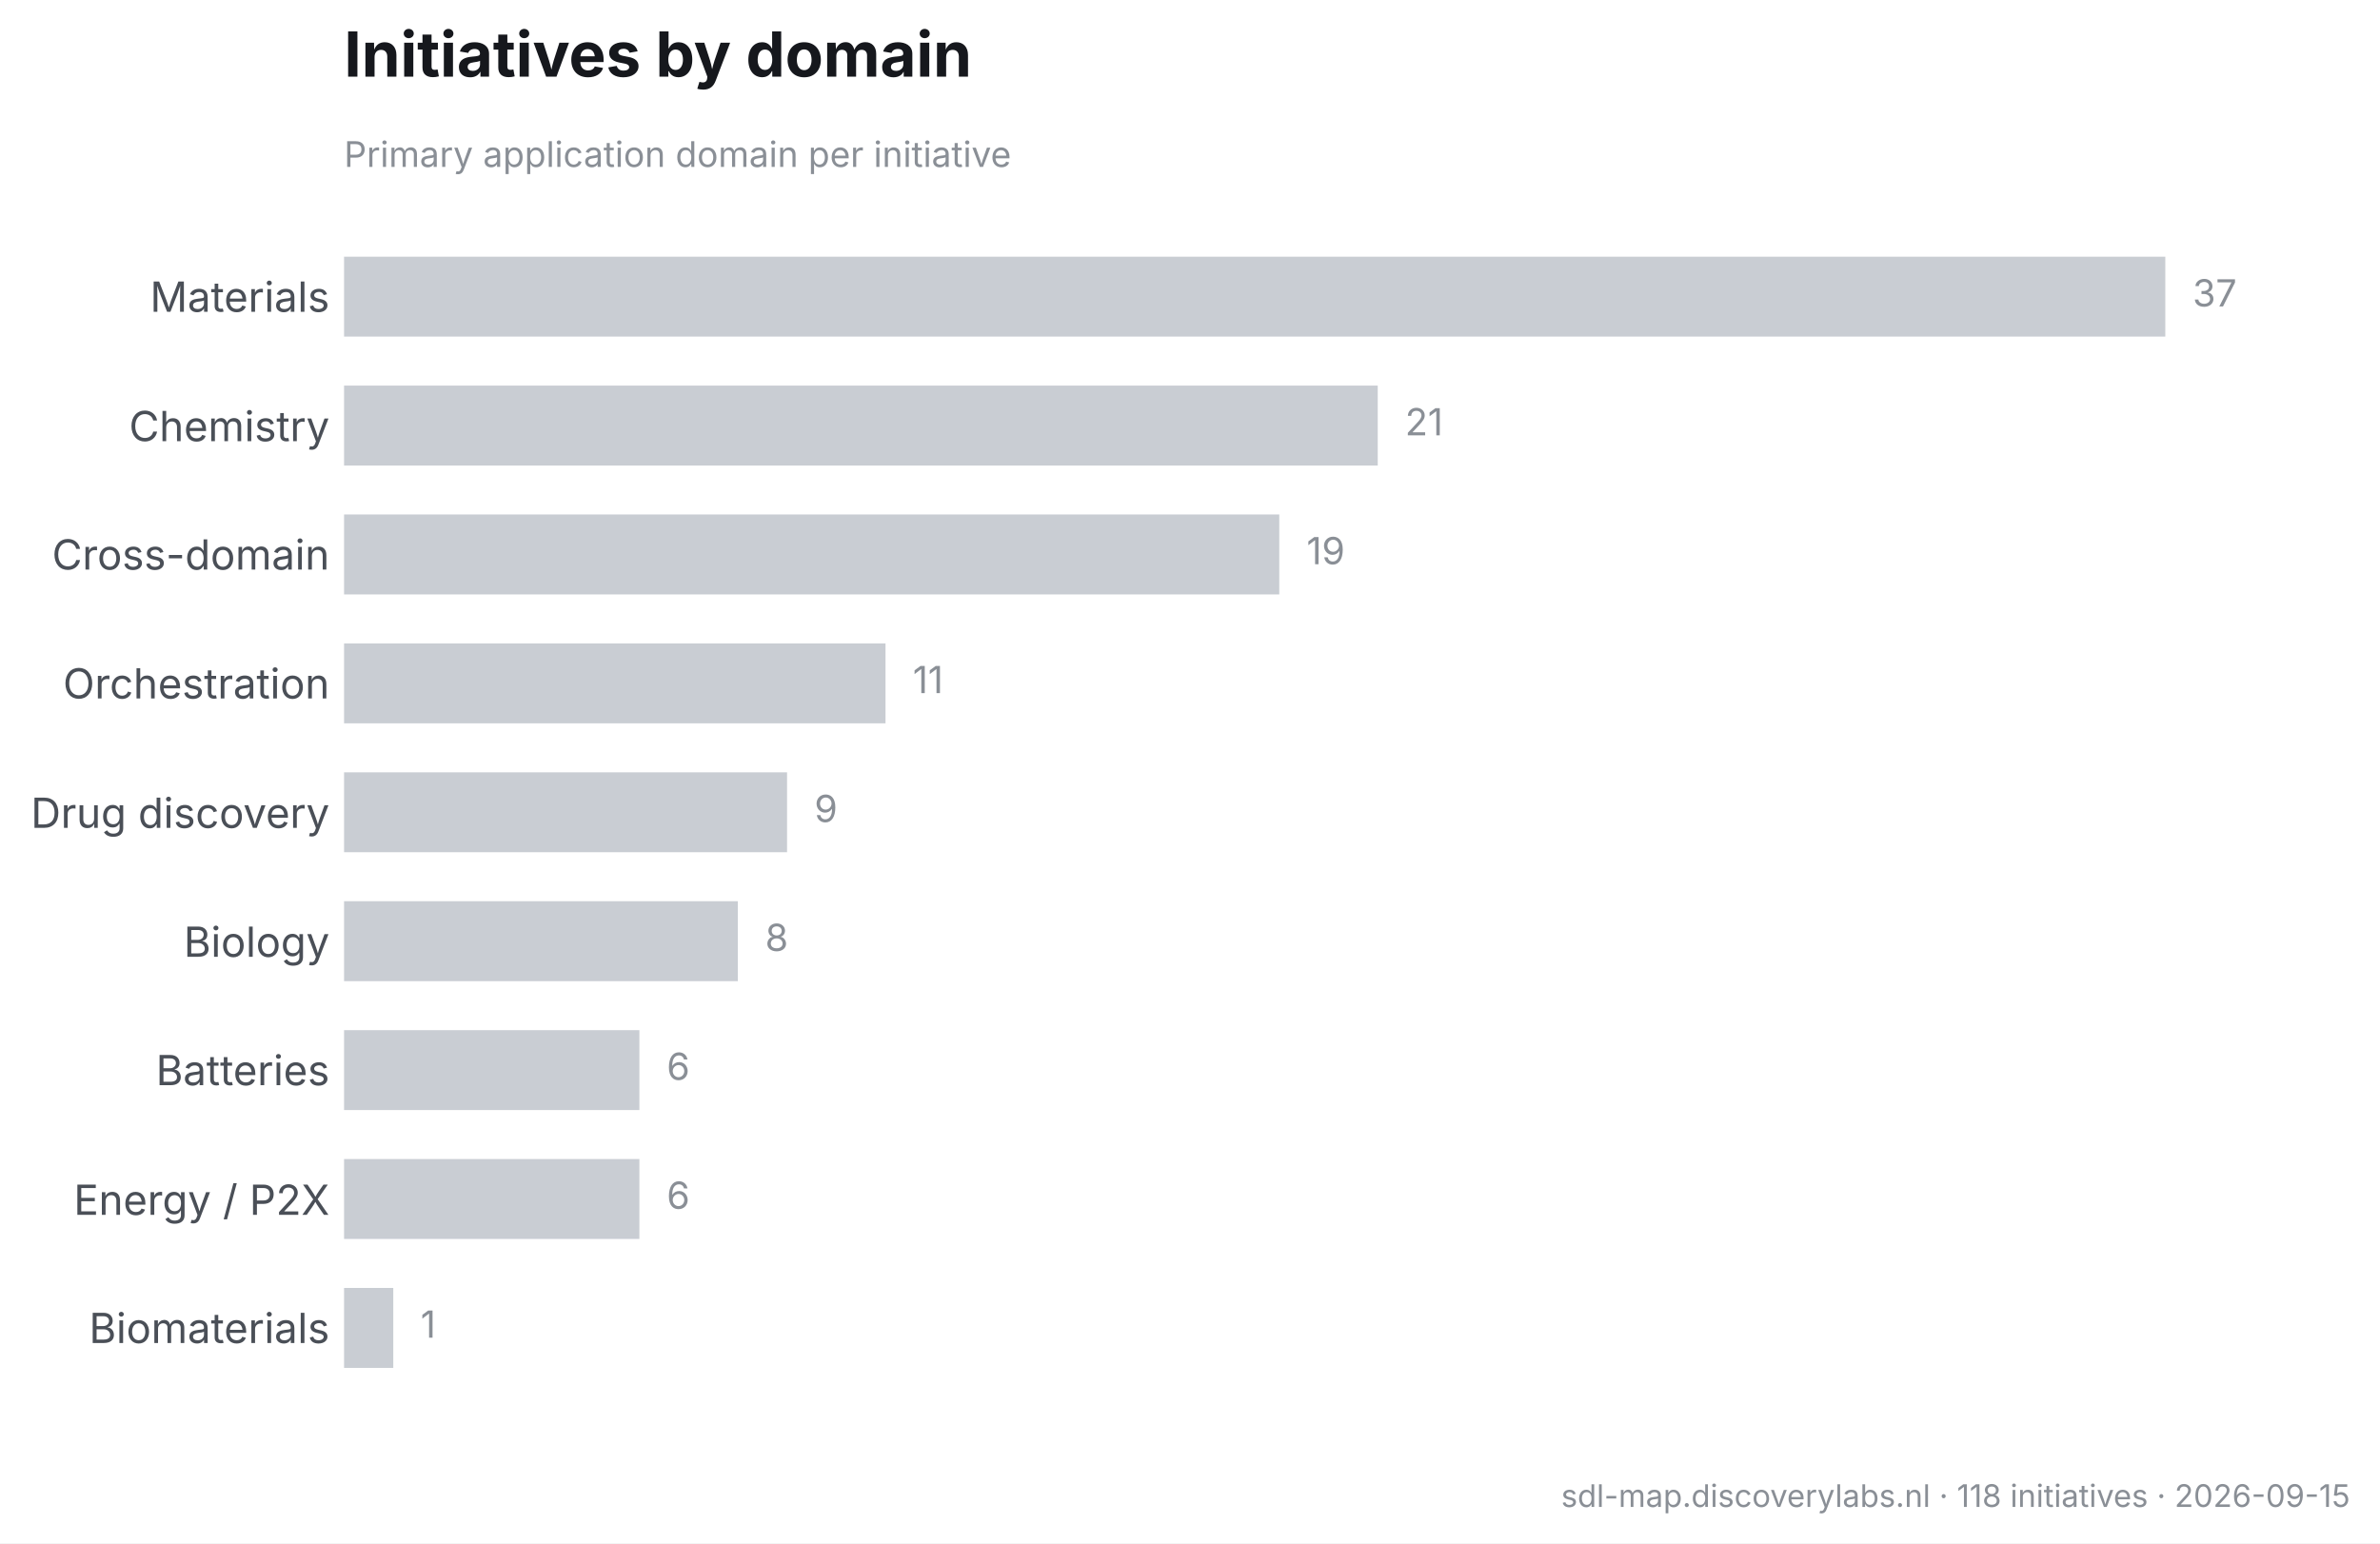
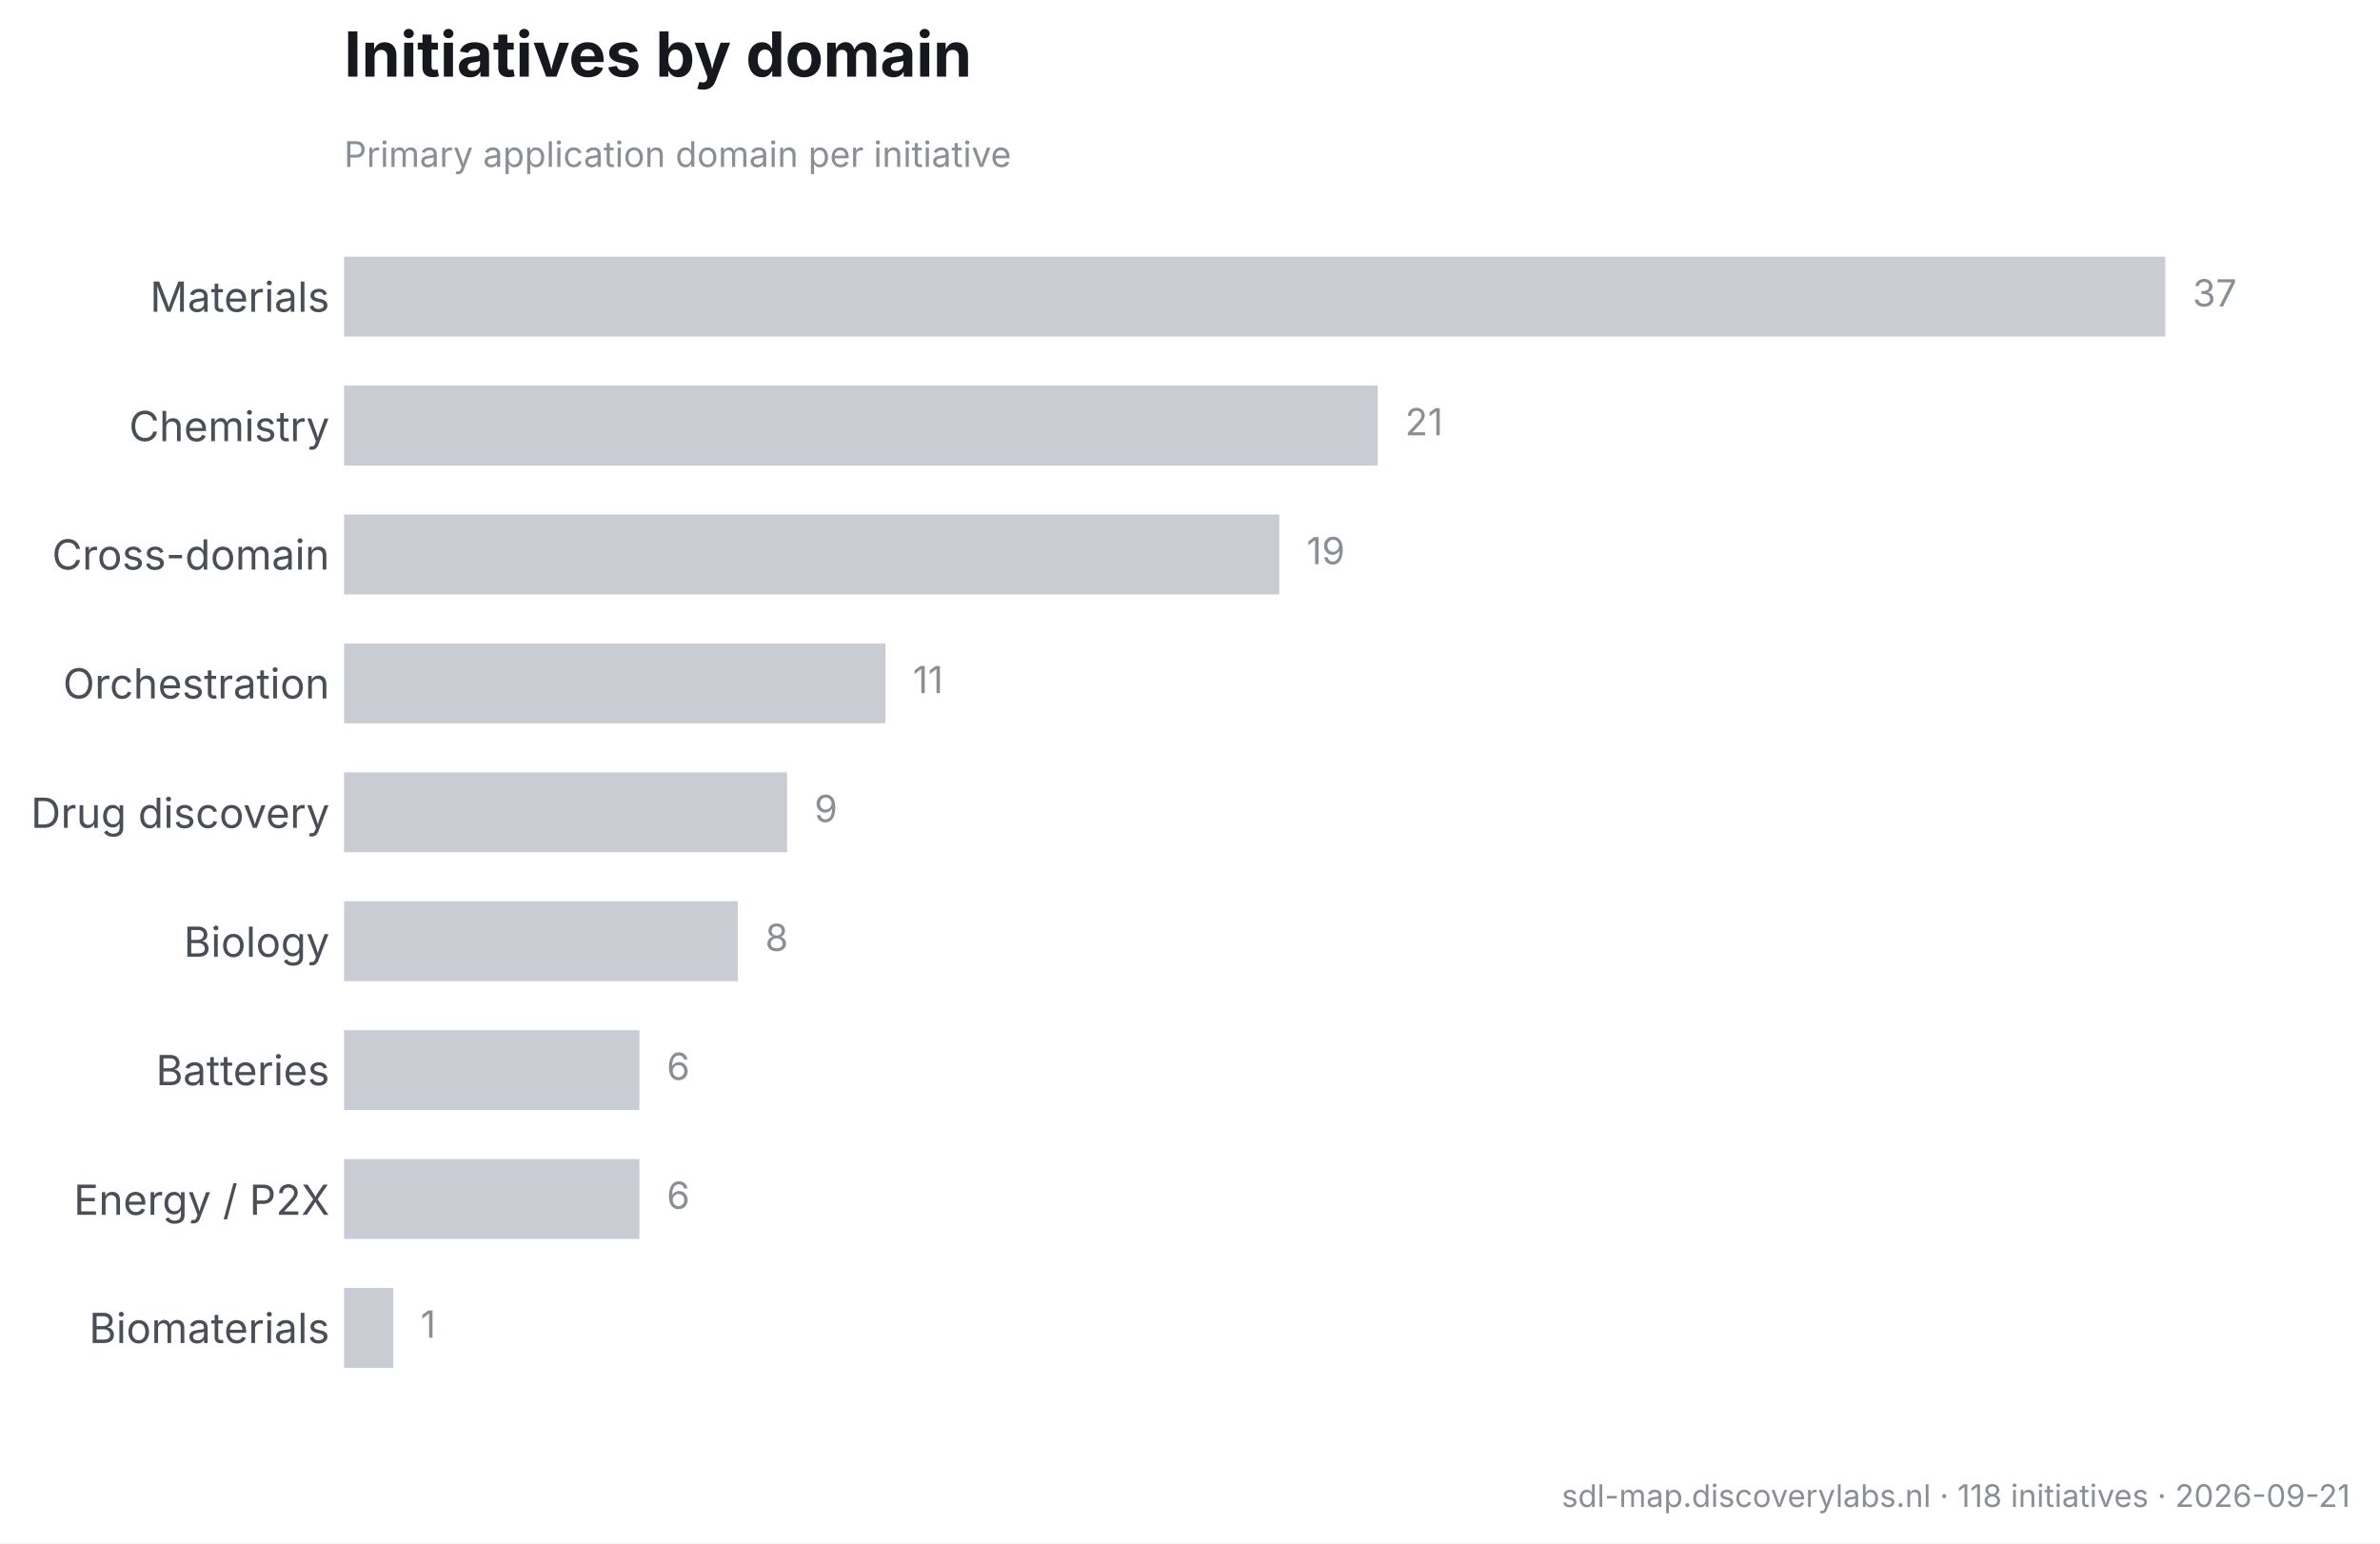
<svg xmlns="http://www.w3.org/2000/svg" width="573.506pt" height="371.916pt" viewBox="0 0 573.506 371.916" version="1.1">
  <defs>
    <style type="text/css">*{stroke-linejoin: round; stroke-linecap: butt}</style>
  </defs>
  <g id="figure_1">
    <g id="patch_1">
      <path d="M 0 371.916  L 573.506 371.916  L 573.506 0  L 0 0  z " style="fill: #ffffff" />
    </g>
    <g id="axes_1">
      <g id="patch_2">
        <path d="M 82.906 343.033  L 561.266 343.033  L 561.266 48.471  L 82.906 48.471  z " style="fill: #ffffff" />
      </g>
      <g id="matplotlib.axis_1" />
      <g id="matplotlib.axis_2">
        <g id="ytick_1">
          <g id="line2d_1" />
          <g id="text_1">
            <text style="font-size: 10px; font-family: 'Inter', 'Helvetica Neue', 'Arial', 'DejaVu Sans', 'Bitstream Vera Sans', 'Computer Modern Sans Serif', 'Lucida Grande', 'Verdana', 'Geneva', 'Lucid', 'Helvetica', 'Avant Garde', sans-serif; text-anchor: end; fill: #4a4f57" x="79.406" y="75.128" transform="rotate(-0 79.40625 75.12801)">Materials</text>
          </g>
        </g>
        <g id="ytick_2">
          <g id="line2d_2" />
          <g id="text_2">
            <text style="font-size: 10px; font-family: 'Inter', 'Helvetica Neue', 'Arial', 'DejaVu Sans', 'Bitstream Vera Sans', 'Computer Modern Sans Serif', 'Lucida Grande', 'Verdana', 'Geneva', 'Lucid', 'Helvetica', 'Avant Garde', sans-serif; text-anchor: end; fill: #4a4f57" x="79.406" y="106.313" transform="rotate(-0 79.40625 106.3129)">Chemistry</text>
          </g>
        </g>
        <g id="ytick_3">
          <g id="line2d_3" />
          <g id="text_3">
            <text style="font-size: 10px; font-family: 'Inter', 'Helvetica Neue', 'Arial', 'DejaVu Sans', 'Bitstream Vera Sans', 'Computer Modern Sans Serif', 'Lucida Grande', 'Verdana', 'Geneva', 'Lucid', 'Helvetica', 'Avant Garde', sans-serif; text-anchor: end; fill: #4a4f57" x="79.406" y="137.259" transform="rotate(-0 79.40625 137.2587)">Cross-domain</text>
          </g>
        </g>
        <g id="ytick_4">
          <g id="line2d_4" />
          <g id="text_4">
            <text style="font-size: 10px; font-family: 'Inter', 'Helvetica Neue', 'Arial', 'DejaVu Sans', 'Bitstream Vera Sans', 'Computer Modern Sans Serif', 'Lucida Grande', 'Verdana', 'Geneva', 'Lucid', 'Helvetica', 'Avant Garde', sans-serif; text-anchor: end; fill: #4a4f57" x="79.406" y="168.324" transform="rotate(-0 79.40625 168.324)">Orchestration</text>
          </g>
        </g>
        <g id="ytick_5">
          <g id="line2d_5" />
          <g id="text_5">
            <text style="font-size: 10px; font-family: 'Inter', 'Helvetica Neue', 'Arial', 'DejaVu Sans', 'Bitstream Vera Sans', 'Computer Modern Sans Serif', 'Lucida Grande', 'Verdana', 'Geneva', 'Lucid', 'Helvetica', 'Avant Garde', sans-serif; text-anchor: end; fill: #4a4f57" x="79.406" y="199.509" transform="rotate(-0 79.40625 199.5089)">Drug discovery</text>
          </g>
        </g>
        <g id="ytick_6">
          <g id="line2d_6" />
          <g id="text_6">
            <text style="font-size: 10px; font-family: 'Inter', 'Helvetica Neue', 'Arial', 'DejaVu Sans', 'Bitstream Vera Sans', 'Computer Modern Sans Serif', 'Lucida Grande', 'Verdana', 'Geneva', 'Lucid', 'Helvetica', 'Avant Garde', sans-serif; text-anchor: end; fill: #4a4f57" x="79.406" y="230.574" transform="rotate(-0 79.40625 230.5743)">Biology</text>
          </g>
        </g>
        <g id="ytick_7">
          <g id="line2d_7" />
          <g id="text_7">
            <text style="font-size: 10px; font-family: 'Inter', 'Helvetica Neue', 'Arial', 'DejaVu Sans', 'Bitstream Vera Sans', 'Computer Modern Sans Serif', 'Lucida Grande', 'Verdana', 'Geneva', 'Lucid', 'Helvetica', 'Avant Garde', sans-serif; text-anchor: end; fill: #4a4f57" x="79.406" y="261.52" transform="rotate(-0 79.40625 261.5201)">Batteries</text>
          </g>
        </g>
        <g id="ytick_8">
          <g id="line2d_8" />
          <g id="text_8">
            <text style="font-size: 10px; font-family: 'Inter', 'Helvetica Neue', 'Arial', 'DejaVu Sans', 'Bitstream Vera Sans', 'Computer Modern Sans Serif', 'Lucida Grande', 'Verdana', 'Geneva', 'Lucid', 'Helvetica', 'Avant Garde', sans-serif; text-anchor: end; fill: #4a4f57" x="79.406" y="292.757" transform="rotate(-0 79.40625 292.7565)">Energy / P2X</text>
          </g>
        </g>
        <g id="ytick_9">
          <g id="line2d_9" />
          <g id="text_9">
            <text style="font-size: 10px; font-family: 'Inter', 'Helvetica Neue', 'Arial', 'DejaVu Sans', 'Bitstream Vera Sans', 'Computer Modern Sans Serif', 'Lucida Grande', 'Verdana', 'Geneva', 'Lucid', 'Helvetica', 'Avant Garde', sans-serif; text-anchor: end; fill: #4a4f57" x="79.406" y="323.651" transform="rotate(-0 79.40625 323.6508)">Biomaterials</text>
          </g>
        </g>
      </g>
      <g id="patch_3">
-         <path d="M 82.906 61.86  L 521.769 61.86  L 521.769 81.121  L 82.906 81.121  z " clip-path="url(#pc9c23b1131)" style="fill: #c9cdd3" />
+         <path d="M 82.906 61.86  L 521.769 61.86  L 521.769 81.121  L 82.906 81.121  z " clip-path="url(#p341aed0151)" style="fill: #c9cdd3" />
      </g>
      <g id="patch_4">
-         <path d="M 82.906 92.926  L 331.99 92.926  L 331.99 112.186  L 82.906 112.186  z " clip-path="url(#pc9c23b1131)" style="fill: #c9cdd3" />
+         <path d="M 82.906 92.926  L 331.99 92.926  L 331.99 112.186  L 82.906 112.186  z " clip-path="url(#p341aed0151)" style="fill: #c9cdd3" />
      </g>
      <g id="patch_5">
-         <path d="M 82.906 123.991  L 308.268 123.991  L 308.268 143.251  L 82.906 143.251  z " clip-path="url(#pc9c23b1131)" style="fill: #c9cdd3" />
+         <path d="M 82.906 123.991  L 308.268 123.991  L 308.268 143.251  L 82.906 143.251  z " clip-path="url(#p341aed0151)" style="fill: #c9cdd3" />
      </g>
      <g id="patch_6">
-         <path d="M 82.906 155.056  L 213.379 155.056  L 213.379 174.317  L 82.906 174.317  z " clip-path="url(#pc9c23b1131)" style="fill: #c9cdd3" />
+         <path d="M 82.906 155.056  L 213.379 155.056  L 213.379 174.317  L 82.906 174.317  z " clip-path="url(#p341aed0151)" style="fill: #c9cdd3" />
      </g>
      <g id="patch_7">
-         <path d="M 82.906 186.122  L 189.657 186.122  L 189.657 205.382  L 82.906 205.382  z " clip-path="url(#pc9c23b1131)" style="fill: #c9cdd3" />
+         <path d="M 82.906 186.122  L 189.657 186.122  L 189.657 205.382  L 82.906 205.382  z " clip-path="url(#p341aed0151)" style="fill: #c9cdd3" />
      </g>
      <g id="patch_8">
-         <path d="M 82.906 217.187  L 177.795 217.187  L 177.795 236.447  L 82.906 236.447  z " clip-path="url(#pc9c23b1131)" style="fill: #c9cdd3" />
+         <path d="M 82.906 217.187  L 177.795 217.187  L 177.795 236.447  L 82.906 236.447  z " clip-path="url(#p341aed0151)" style="fill: #c9cdd3" />
      </g>
      <g id="patch_9">
-         <path d="M 82.906 248.252  L 154.073 248.252  L 154.073 267.513  L 82.906 267.513  z " clip-path="url(#pc9c23b1131)" style="fill: #c9cdd3" />
+         <path d="M 82.906 248.252  L 154.073 248.252  L 154.073 267.513  L 82.906 267.513  z " clip-path="url(#p341aed0151)" style="fill: #c9cdd3" />
      </g>
      <g id="patch_10">
-         <path d="M 82.906 279.318  L 154.073 279.318  L 154.073 298.578  L 82.906 298.578  z " clip-path="url(#pc9c23b1131)" style="fill: #c9cdd3" />
+         <path d="M 82.906 279.318  L 154.073 279.318  L 154.073 298.578  L 82.906 298.578  z " clip-path="url(#p341aed0151)" style="fill: #c9cdd3" />
      </g>
      <g id="patch_11">
-         <path d="M 82.906 310.383  L 94.767 310.383  L 94.767 329.644  L 82.906 329.644  z " clip-path="url(#pc9c23b1131)" style="fill: #c9cdd3" />
+         <path d="M 82.906 310.383  L 94.767 310.383  L 94.767 329.644  L 82.906 329.644  z " clip-path="url(#p341aed0151)" style="fill: #c9cdd3" />
      </g>
      <g id="text_10">
        <text style="font-size: 9px; font-family: 'Inter', 'Helvetica Neue', 'Arial', 'DejaVu Sans', 'Bitstream Vera Sans', 'Computer Modern Sans Serif', 'Lucida Grande', 'Verdana', 'Geneva', 'Lucid', 'Helvetica', 'Avant Garde', sans-serif; text-anchor: start; fill: #8a8f96" x="528.352" y="73.846" transform="rotate(-0 528.3516 73.84598)">37</text>
      </g>
      <g id="text_11">
        <text style="font-size: 9px; font-family: 'Inter', 'Helvetica Neue', 'Arial', 'DejaVu Sans', 'Bitstream Vera Sans', 'Computer Modern Sans Serif', 'Lucida Grande', 'Verdana', 'Geneva', 'Lucid', 'Helvetica', 'Avant Garde', sans-serif; text-anchor: start; fill: #8a8f96" x="338.573" y="104.911" transform="rotate(-0 338.5732 104.9113)">21</text>
      </g>
      <g id="text_12">
        <text style="font-size: 9px; font-family: 'Inter', 'Helvetica Neue', 'Arial', 'DejaVu Sans', 'Bitstream Vera Sans', 'Computer Modern Sans Serif', 'Lucida Grande', 'Verdana', 'Geneva', 'Lucid', 'Helvetica', 'Avant Garde', sans-serif; text-anchor: start; fill: #8a8f96" x="314.851" y="135.977" transform="rotate(-0 314.851 135.9767)">19</text>
      </g>
      <g id="text_13">
        <text style="font-size: 9px; font-family: 'Inter', 'Helvetica Neue', 'Arial', 'DejaVu Sans', 'Bitstream Vera Sans', 'Computer Modern Sans Serif', 'Lucida Grande', 'Verdana', 'Geneva', 'Lucid', 'Helvetica', 'Avant Garde', sans-serif; text-anchor: start; fill: #8a8f96" x="219.962" y="167.042" transform="rotate(-0 219.9618 167.042)">11</text>
      </g>
      <g id="text_14">
        <text style="font-size: 9px; font-family: 'Inter', 'Helvetica Neue', 'Arial', 'DejaVu Sans', 'Bitstream Vera Sans', 'Computer Modern Sans Serif', 'Lucida Grande', 'Verdana', 'Geneva', 'Lucid', 'Helvetica', 'Avant Garde', sans-serif; text-anchor: start; fill: #8a8f96" x="196.239" y="198.107" transform="rotate(-0 196.2395 198.1074)">9</text>
      </g>
      <g id="text_15">
        <text style="font-size: 9px; font-family: 'Inter', 'Helvetica Neue', 'Arial', 'DejaVu Sans', 'Bitstream Vera Sans', 'Computer Modern Sans Serif', 'Lucida Grande', 'Verdana', 'Geneva', 'Lucid', 'Helvetica', 'Avant Garde', sans-serif; text-anchor: start; fill: #8a8f96" x="184.378" y="229.173" transform="rotate(-0 184.3784 229.1727)">8</text>
      </g>
      <g id="text_16">
        <text style="font-size: 9px; font-family: 'Inter', 'Helvetica Neue', 'Arial', 'DejaVu Sans', 'Bitstream Vera Sans', 'Computer Modern Sans Serif', 'Lucida Grande', 'Verdana', 'Geneva', 'Lucid', 'Helvetica', 'Avant Garde', sans-serif; text-anchor: start; fill: #8a8f96" x="160.656" y="260.238" transform="rotate(-0 160.6561 260.2381)">6</text>
      </g>
      <g id="text_17">
        <text style="font-size: 9px; font-family: 'Inter', 'Helvetica Neue', 'Arial', 'DejaVu Sans', 'Bitstream Vera Sans', 'Computer Modern Sans Serif', 'Lucida Grande', 'Verdana', 'Geneva', 'Lucid', 'Helvetica', 'Avant Garde', sans-serif; text-anchor: start; fill: #8a8f96" x="160.656" y="291.303" transform="rotate(-0 160.6561 291.3034)">6</text>
      </g>
      <g id="text_18">
        <text style="font-size: 9px; font-family: 'Inter', 'Helvetica Neue', 'Arial', 'DejaVu Sans', 'Bitstream Vera Sans', 'Computer Modern Sans Serif', 'Lucida Grande', 'Verdana', 'Geneva', 'Lucid', 'Helvetica', 'Avant Garde', sans-serif; text-anchor: start; fill: #8a8f96" x="101.35" y="322.369" transform="rotate(-0 101.3503 322.3687)">1</text>
      </g>
      <g id="text_19">
        <text style="font-size: 8.5px; font-family: 'Inter', 'Helvetica Neue', 'Arial', 'DejaVu Sans', 'Bitstream Vera Sans', 'Computer Modern Sans Serif', 'Lucida Grande', 'Verdana', 'Geneva', 'Lucid', 'Helvetica', 'Avant Garde', sans-serif; text-anchor: start; fill: #8a8f96" x="82.906" y="40.223" transform="rotate(-0 82.90625 40.223)">Primary application domain per initiative</text>
      </g>
      <g id="text_20">
        <text style="font-weight: 650; font-size: 15px; font-family: 'Inter', 'Helvetica Neue', 'Arial', 'DejaVu Sans', 'Bitstream Vera Sans', 'Computer Modern Sans Serif', 'Lucida Grande', 'Verdana', 'Geneva', 'Lucid', 'Helvetica', 'Avant Garde', sans-serif; text-anchor: start; fill: #16181d" x="82.906" y="18.471" transform="rotate(-0 82.90625 18.47109)">Initiatives by domain</text>
      </g>
    </g>
    <g id="text_21">
-       <text style="font-size: 7.5px; font-family: 'Inter', 'Helvetica Neue', 'Arial', 'DejaVu Sans', 'Bitstream Vera Sans', 'Computer Modern Sans Serif', 'Lucida Grande', 'Verdana', 'Geneva', 'Lucid', 'Helvetica', 'Avant Garde', sans-serif; text-anchor: end; fill: #8a8f96" x="566.306" y="363.157" transform="rotate(-0 566.3062 363.1567)">sdl-map.discoverylabs.nl · 118 initiatives · 2026-09-15</text>
+       <text style="font-size: 7.5px; font-family: 'Inter', 'Helvetica Neue', 'Arial', 'DejaVu Sans', 'Bitstream Vera Sans', 'Computer Modern Sans Serif', 'Lucida Grande', 'Verdana', 'Geneva', 'Lucid', 'Helvetica', 'Avant Garde', sans-serif; text-anchor: end; fill: #8a8f96" x="566.306" y="363.157" transform="rotate(-0 566.3062 363.1567)">sdl-map.discoverylabs.nl · 118 initiatives · 2026-09-21</text>
    </g>
  </g>
  <defs>
-     <clipPath id="pc9c23b1131">
+     <clipPath id="p341aed0151">
      <rect x="82.906" y="48.471" width="478.36" height="294.562" />
    </clipPath>
  </defs>
</svg>
